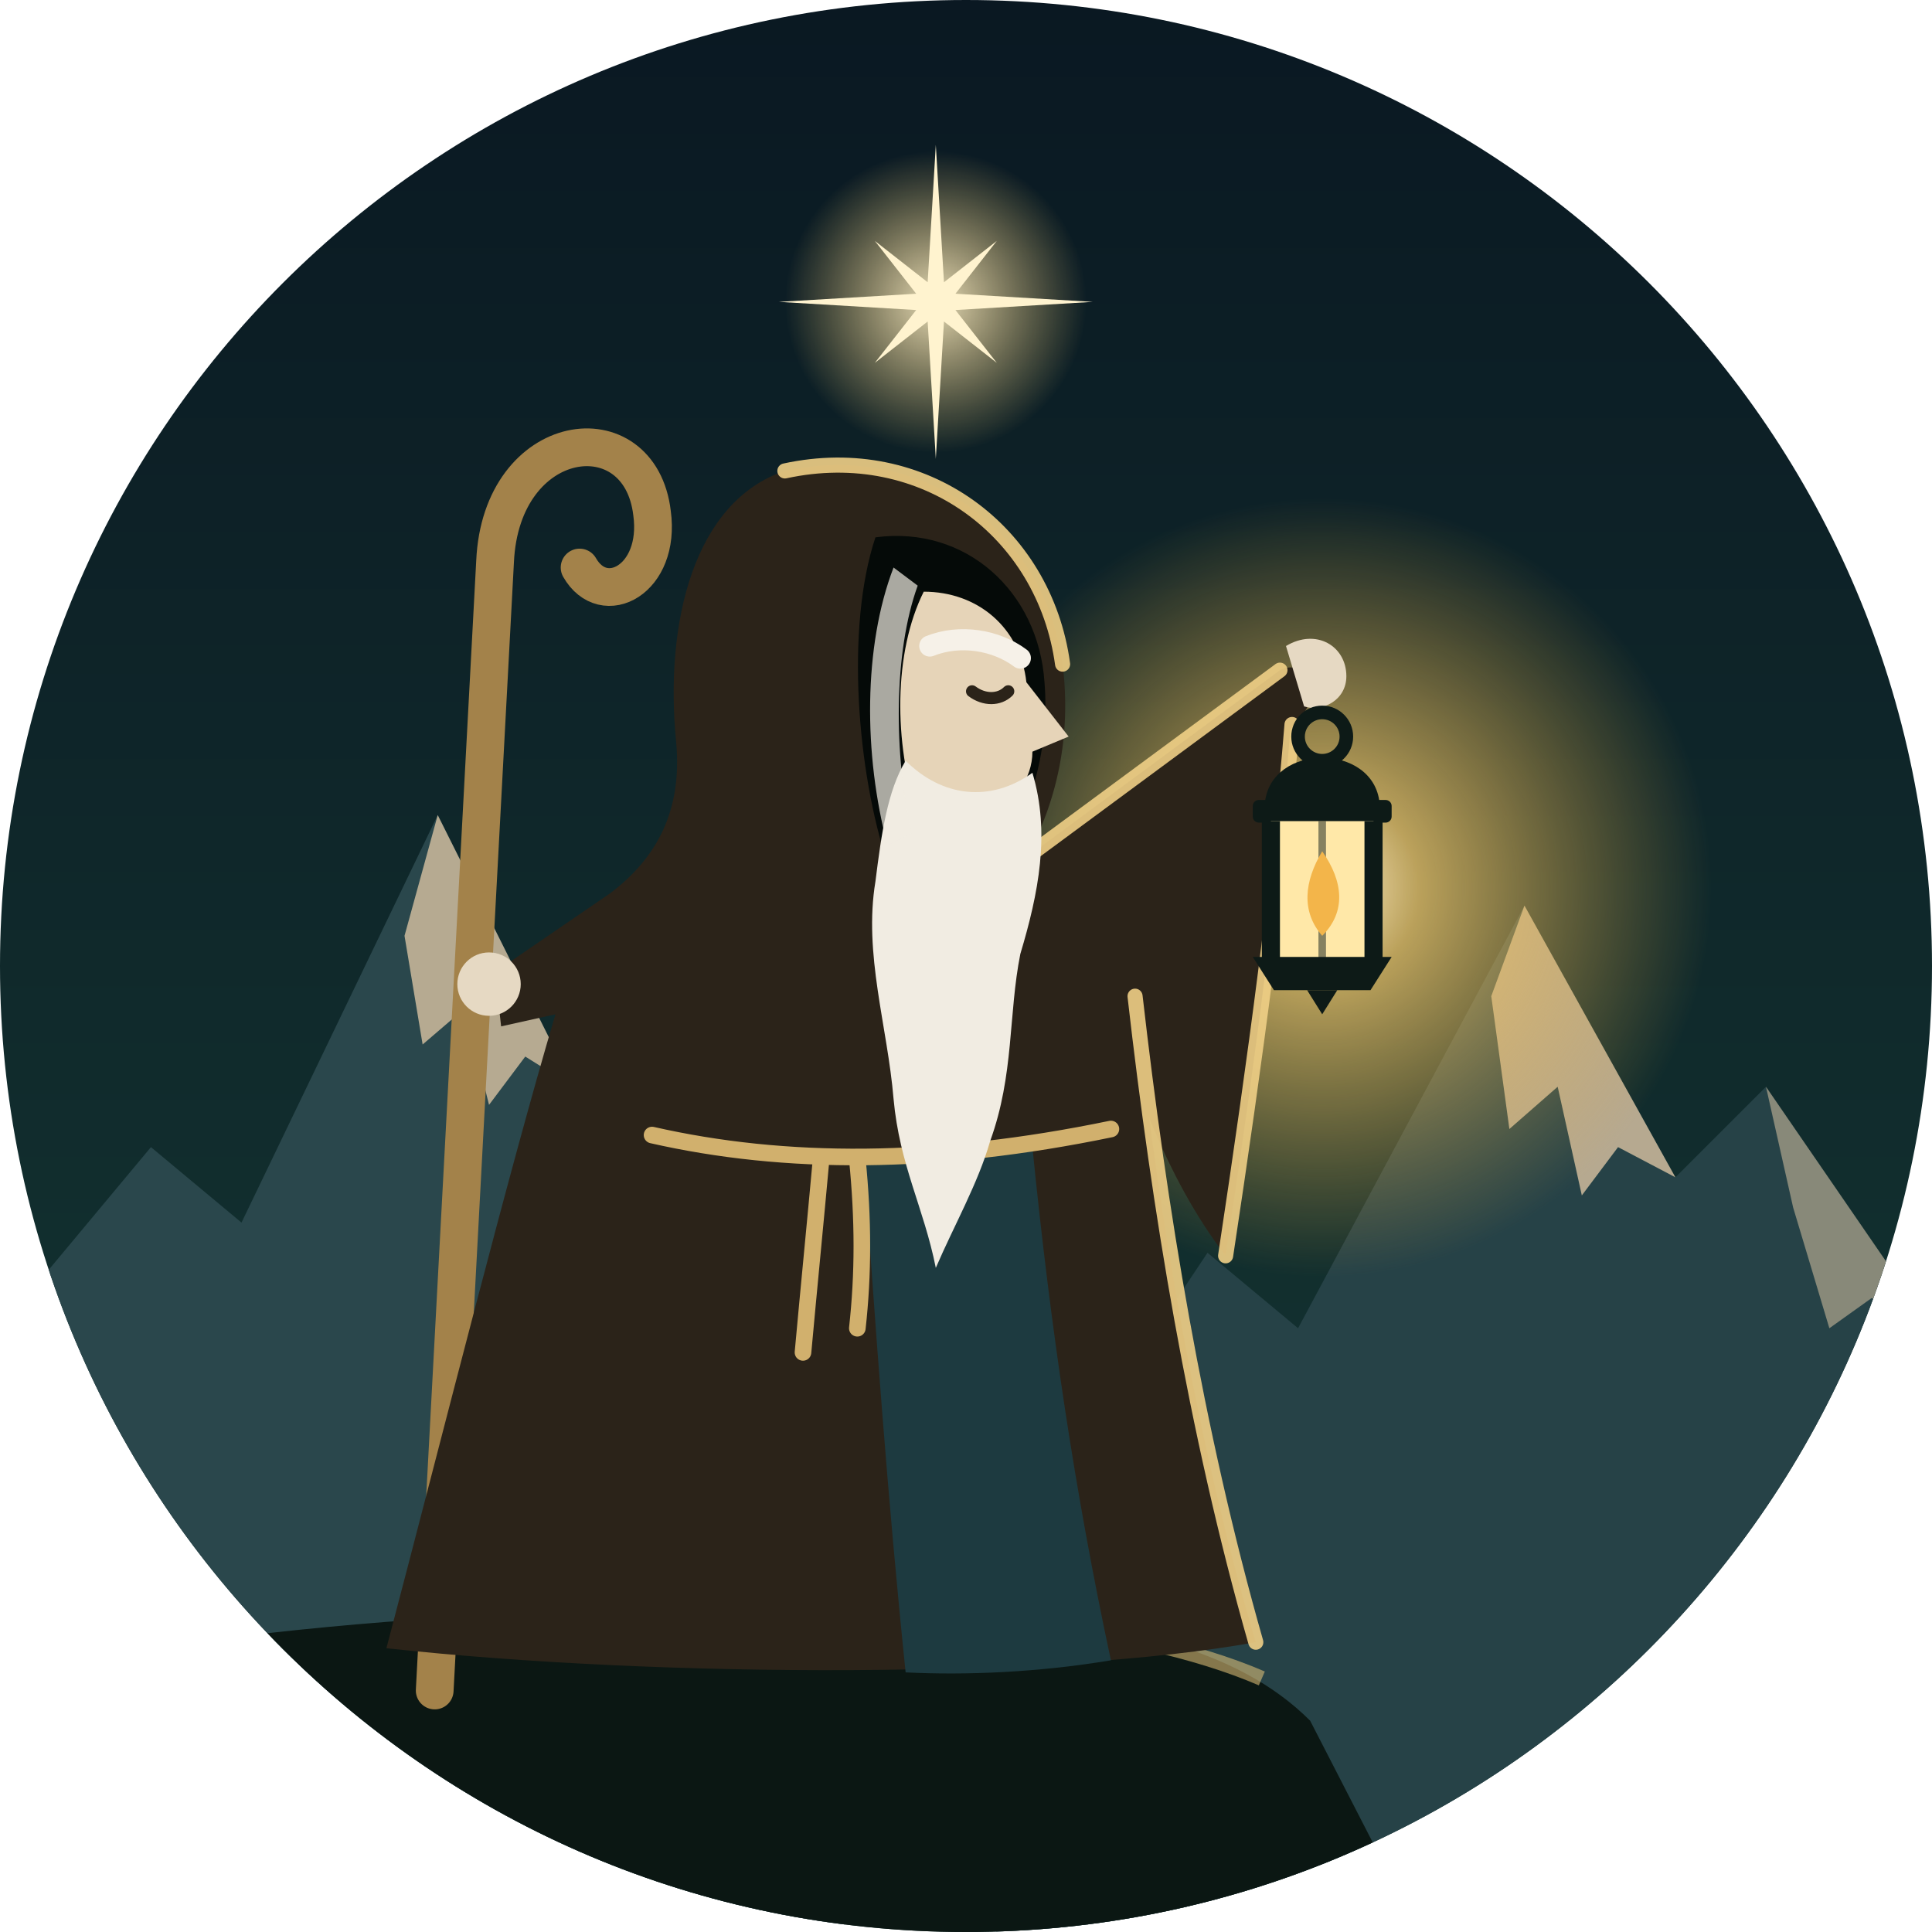
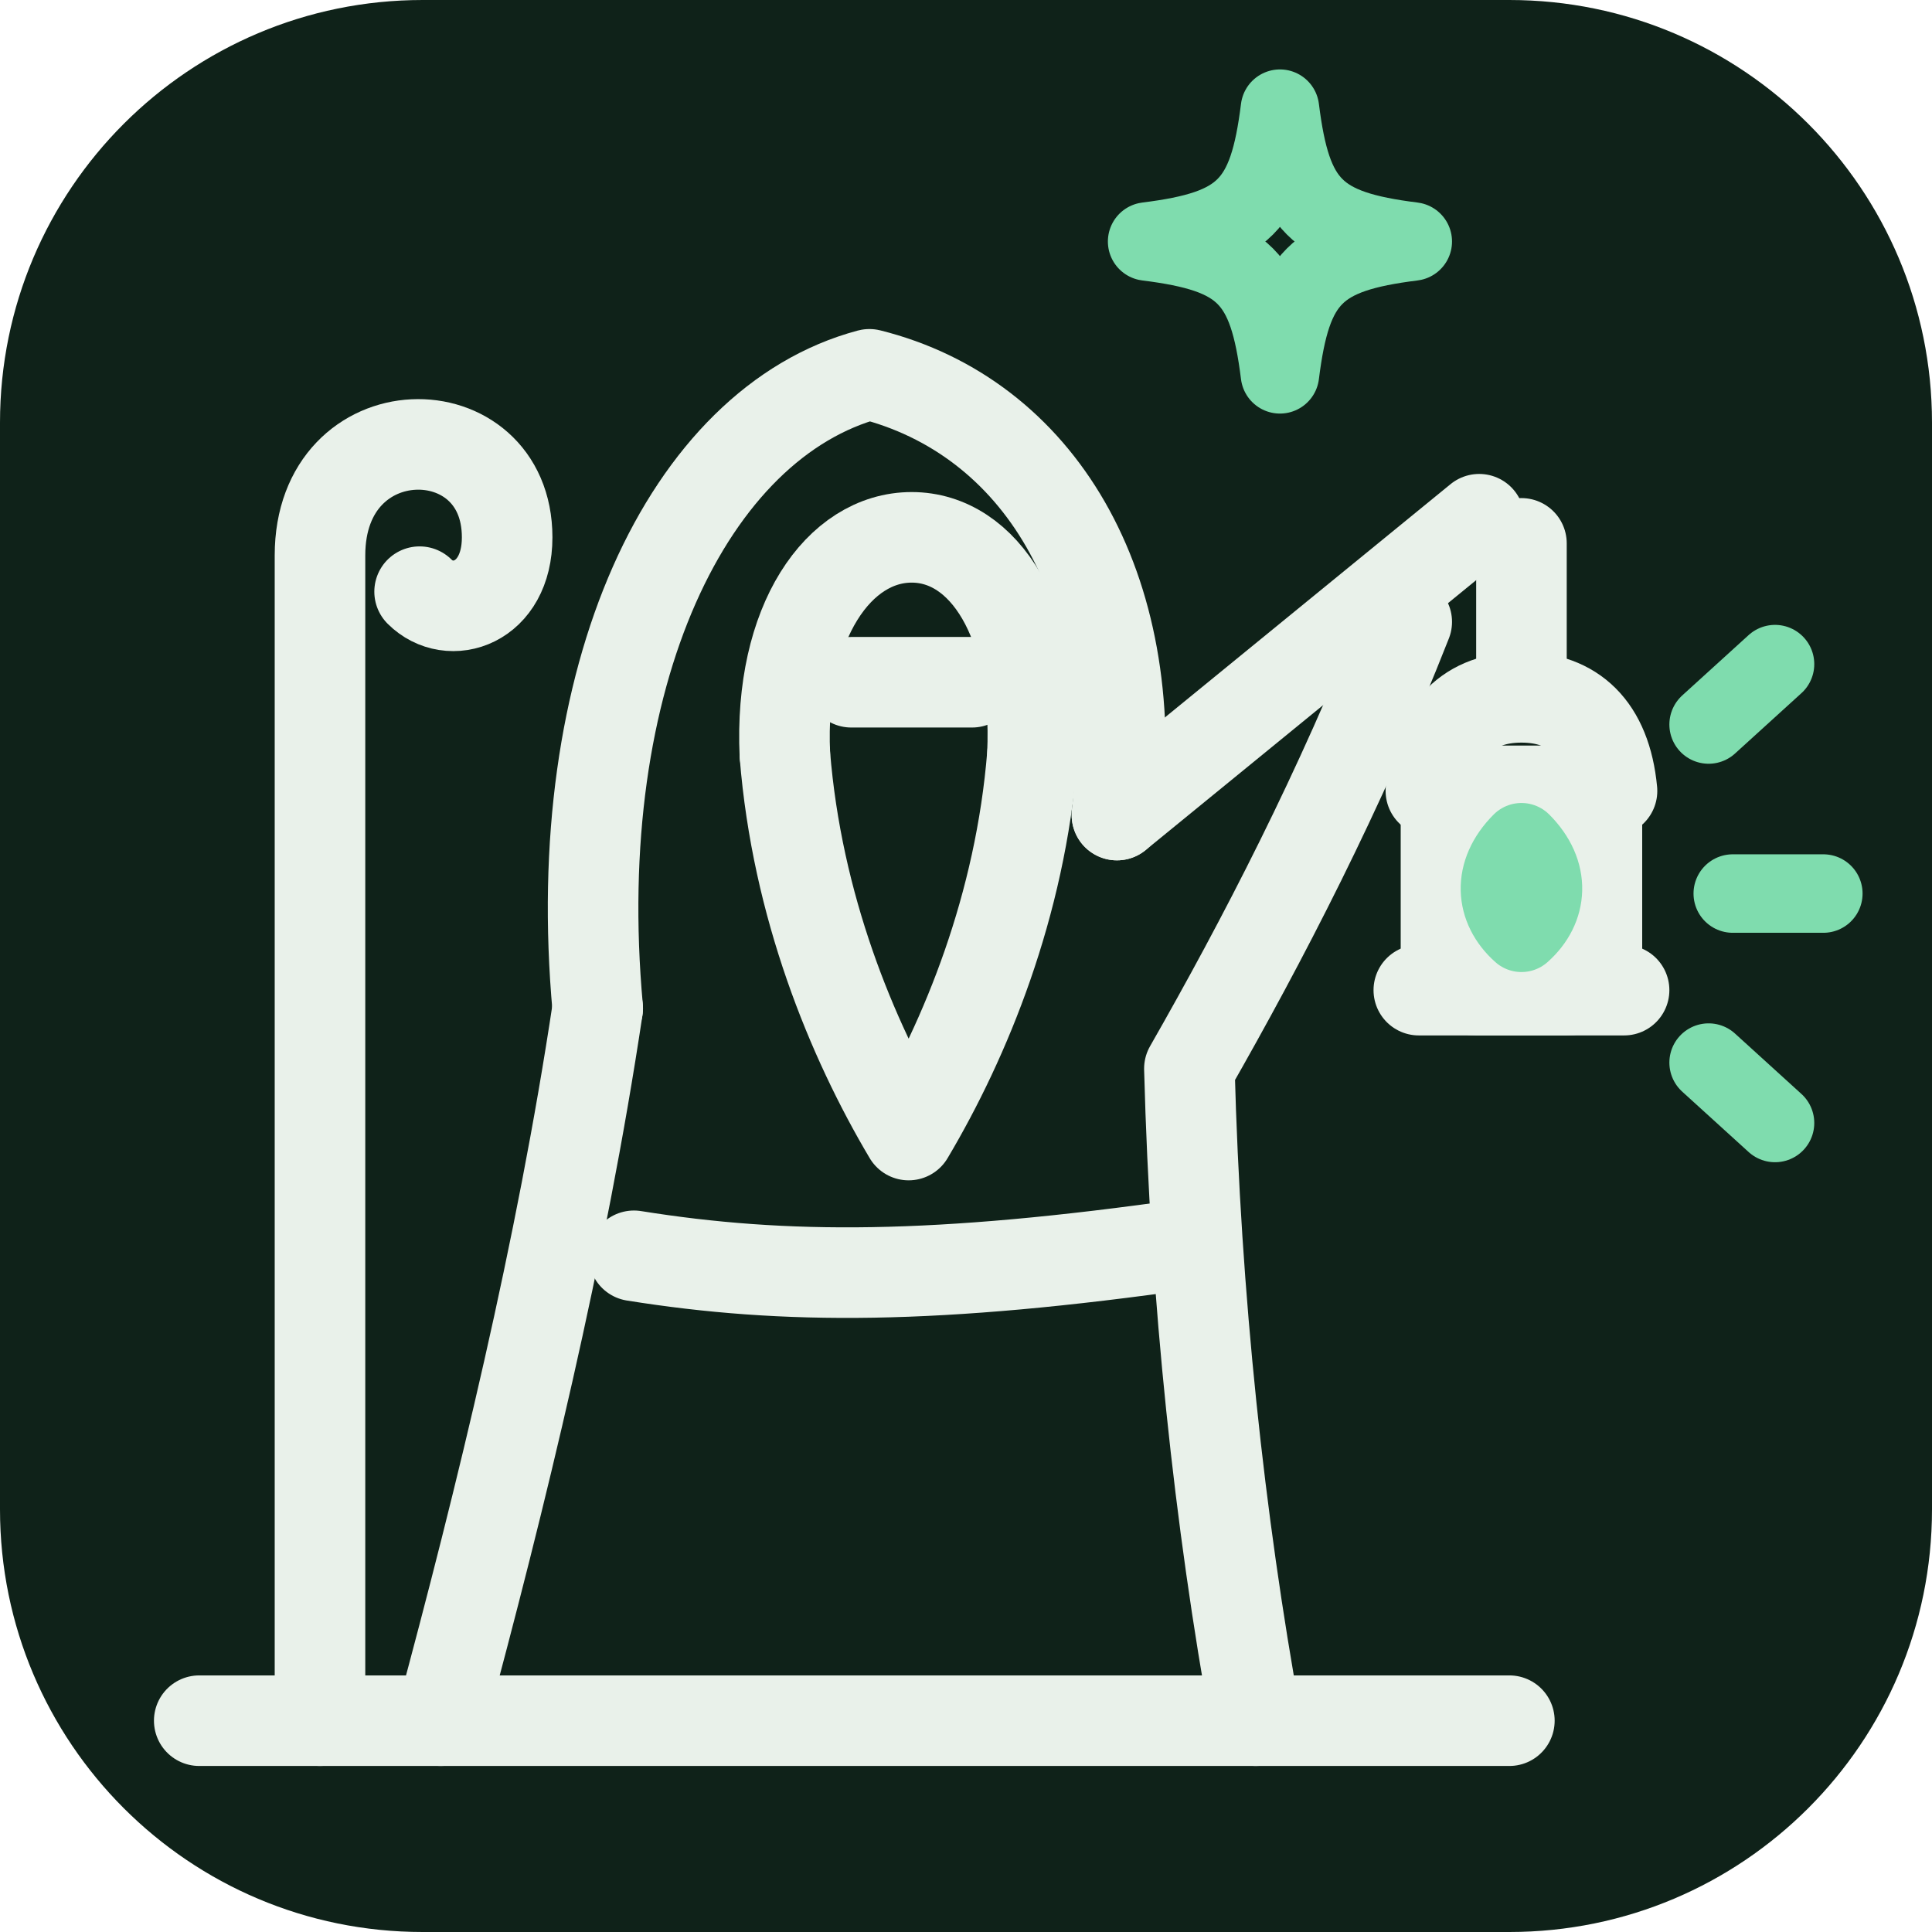
- <svg xmlns="http://www.w3.org/2000/svg" viewBox="0 0 64 64">
-   <defs>
-     <clipPath id="c">
-       <circle cx="32" cy="32" r="32" />
-     </clipPath>
-     <linearGradient id="sky" x1="0" y1="0" x2="0" y2="1">
-       <stop offset="0" stop-color="#0a1822" />
-       <stop offset="0.7" stop-color="#12302f" />
-     </linearGradient>
-     <radialGradient id="glow" cx="0.5" cy="0.5" r="0.5">
-       <stop offset="0" stop-color="#fff4d6" />
-       <stop offset="0.25" stop-color="#f3c96b" stop-opacity="0.75" />
-       <stop offset="1" stop-color="#e0a83a" stop-opacity="0" />
-     </radialGradient>
-     <radialGradient id="starglow" cx="0.5" cy="0.5" r="0.5">
-       <stop offset="0" stop-color="#fff1c9" stop-opacity="0.9" />
-       <stop offset="1" stop-color="#f3c96b" stop-opacity="0" />
-     </radialGradient>
-   </defs>
-   <g clip-path="url(#c)">
-     <rect width="64" height="64" fill="url(#sky)" />
-     <circle cx="31" cy="10" r="5" fill="url(#starglow)" />
-     <polygon fill="#fff3cf" points="31.00,4.80 31.27,9.35 33.02,7.98 31.65,9.73 36.20,10.00 31.65,10.27 33.02,12.02 31.27,10.65 31.00,15.20 30.73,10.65 28.98,12.02 30.35,10.27 25.80,10.00 30.35,9.73 28.98,7.98 30.73,9.35" />
-     <path fill="#2a474c" d="M0 44 L5 38 L8 40.5 L14.5 27 L19 36 L22 33 L28 44 V64 H0Z" />
-     <path fill="#d9c3a2" opacity="0.8" d="M14.5 27 L19 36 L17.4 35 L16.2 36.6 L15.4 33.4 L14 34.6 L13.4 31 Z" />
-     <path fill="#d9c3a2" opacity="0.6" d="M22 33 L28 44 L26 42.6 L24.6 43.6 L23 39 Z" />
-     <path fill="#264247" d="M33 52 L40 41.5 L43 44 L50.5 30 L55.5 39 L58.5 36 L64 44 V64 H33Z" />
-     <path fill="#d9c3a2" opacity="0.8" d="M50.5 30 L55.5 39 L53.6 38 L52.4 39.6 L51.6 36 L50 37.4 L49.4 33 Z" />
-     <path fill="#d9c3a2" opacity="0.55" d="M58.5 36 L64 44 L62 43 L60.6 44 L59.4 40 Z" />
-     <path fill="#0b1713" d="M0 55.5 C9 53.6 20 53 31 53.4 C37 53.6 41 54.6 43.4 57 L47 64 H0Z" />
-     <path fill="none" stroke="#e9c77a" stroke-width="0.5" opacity="0.55" d="M22 53.2 C30 53.1 37.4 53.7 41.8 55.6" />
-     <circle cx="43.8" cy="29.4" r="13" fill="url(#glow)" />
-     <path fill="none" stroke="#a3824a" stroke-width="1.25" stroke-linecap="round" d="M14.4 56 L16.4 18.6 C16.6 14.2 21.2 13.6 21.6 17 C21.9 19.2 20 20.2 19.2 18.8" />
-     <path fill="#2b2319" d="M26 15.6 C30.6 14.6 34.6 17.6 35.2 22 C35.5 24.4 35 26.6 34 28.4 L42.4 22.2 C43.2 21.8 43.8 22.8 43.2 23.6 L37.4 30.8 C38 38 39.4 47 41.6 54.4 C35 55.6 22 55.6 12.8 54.6 C14.8 47 16.8 39 18.4 33.6 L16.6 34 L16.4 32.2 L20.2 29.6 C21.8 28.4 22.6 26.8 22.4 24.6 C22 20.6 23 16.6 26 15.6 Z" />
-     <path fill="#1d3a40" d="M28.6 38.2 L34.2 38 C34.8 44 35.6 49.4 36.8 55 C34.4 55.4 32 55.5 30 55.4 C29.4 49.6 29 44 28.6 38.2 Z" />
-     <path fill="#2b2319" d="M36.2 28.8 L42.8 23.4 C42.4 29 41.6 35 40.6 41.6 C38.6 39 37.4 35.6 36.4 32 Z" />
-     <g fill="none" stroke="#f0cf86" stroke-width="0.5" stroke-linecap="round" opacity="0.9">
-       <path d="M34 28.4 L42.4 22.2" />
-       <path d="M42.8 24 C42.4 29 41.6 35 40.6 41.6" />
-       <path d="M37.6 33 C38.4 40 39.6 47.4 41.6 54.4" />
-       <path d="M26 15.6 C30.6 14.6 34.6 17.6 35.2 22" />
-     </g>
-     <g fill="none" stroke="#d1b06d" stroke-width="0.55" stroke-linecap="round">
-       <path d="M21.6 37.6 C26 38.6 31 38.6 36.8 37.4" />
-       <path d="M27.2 38.4 C27 40.6 26.8 42.6 26.6 44.8 M28.4 38.4 C28.6 40.4 28.6 42.2 28.4 44" />
-     </g>
-     <path fill="#050a08" d="M29 17.8 C32 17.4 34.4 19.6 34.6 22.6 C34.8 25 34 27.2 33 28.6 L29.4 28.6 C28.4 25.6 28 20.8 29 17.8 Z" />
-     <path fill="#e6d4b8" d="M30.6 19.6 C32.4 19.6 33.8 20.8 34 22.6 L35.4 24.4 L34.2 24.9 C34.2 25.8 33.6 26.6 32.8 26.8 L30.4 27 C29.6 24.6 29.6 21.6 30.6 19.6 Z" />
-     <path d="M30.8 21.4 C31.8 21 33 21.2 33.8 21.8" stroke="#f6f1e8" stroke-width="0.7" fill="none" stroke-linecap="round" />
-     <path d="M32.2 22.9 C32.6 23.2 33.1 23.2 33.4 22.9" stroke="#2b2319" stroke-width="0.4" fill="none" stroke-linecap="round" />
-     <path fill="#f1ece2" d="M30 25.2 C31.2 26.4 32.8 26.6 34.2 25.6 C34.8 27.6 34.4 29.6 33.8 31.6 C33.4 33.6 33.6 35.6 32.8 37.8 C32.4 39.2 31.6 40.6 31 42 C30.6 40 29.8 38.6 29.6 36.4 C29.4 34 28.6 31.6 29 29.2 C29.2 27.6 29.4 26.2 30 25.2 Z" />
-     <path fill="#f1ece2" d="M29.6 18.8 C28.6 21.4 28.6 25 29.4 28 L30.2 27.6 C29.6 25 29.6 21.6 30.4 19.4 Z" opacity="0.7" />
-     <path fill="#e6d9c3" d="M42.6 21.4 C43.6 20.8 44.6 21.4 44.6 22.4 C44.6 23.2 43.8 23.6 43.2 23.4 Z" />
-     <circle cx="16.2" cy="32.6" r="1.05" fill="#e6d9c3" />
-     <g>
-       <circle cx="43.8" cy="24.4" r="0.8" fill="none" stroke="#0d1a17" stroke-width="0.45" />
-       <path fill="#0d1a17" d="M41.9 26.6 C42 25.6 42.9 25.1 43.8 25.1 C44.7 25.1 45.6 25.6 45.7 26.6 Z" />
-       <rect x="41.5" y="26.5" width="4.6" height="0.75" rx="0.2" fill="#0d1a17" />
-       <rect x="42.1" y="27.2" width="3.4" height="4.6" fill="#ffe8a8" />
-       <path d="M42.1 27.2 V31.8 M45.5 27.2 V31.8" stroke="#0d1a17" stroke-width="0.6" />
-       <path d="M43.8 27.2 V31.8" stroke="#0d1a17" stroke-width="0.25" opacity="0.5" />
-       <path fill="#f3b54a" d="M43.8 28.2 C44.5 29.2 44.6 30.2 43.8 31 C43.1 30.2 43.2 29.2 43.8 28.2 Z" />
-       <path fill="#0d1a17" d="M41.5 31.7 H46.1 L45.4 32.8 H42.2 Z" />
-       <path fill="#0d1a17" d="M43.3 32.8 H44.3 L43.8 33.6 Z" />
-     </g>
+ <svg xmlns="http://www.w3.org/2000/svg" viewBox="0 0 64 64" fill="none" stroke-linecap="round" stroke-linejoin="round">
+   <rect width="64" height="64" rx="14" fill="#0f2219" />
+   <g stroke="#e9f1ea" stroke-width="3">
+     <path d="M10.6 57 V18.4 C10.6 13.6 16.8 13.6 16.8 17.8 C16.8 20 14.9 20.6 13.9 19.6" />
+     <path d="M19.8 33.4 C18.8 22.4 22.8 14 28.8 12.4 C34.4 13.8 37.8 19.4 37 27" />
+     <path d="M26 25 C25.8 20.6 27.8 17.8 30.2 17.8 C32.6 17.8 34.4 20.6 34.2 25" />
+     <path d="M28.2 22.6 H32.2" />
+     <path d="M26 25 C26.4 30 28.2 34.4 30.1 37.6 C32 34.4 33.8 30 34.2 25" />
+     <path d="M37 27 L49 17.2" />
+     <path d="M46.6 20.6 C44.4 26.2 41.8 31.2 39.4 35.4 C39.6 43 40.4 50.4 41.6 57" />
+     <path d="M19.8 33.4 C18.6 41.4 16.6 49.6 14.6 57" />
+     <path d="M21 41.6 C26 42.4 31 42.4 39.4 41.2" />
+     <path d="M6.6 57 H50" />
+     <path d="M50.4 18 V22.4" />
+     <path d="M47.4 26.2 C47.6 24.1 48.7 23.1 50.4 23.1 C52.1 23.1 53.2 24.1 53.4 26.2 Z" />
+     <rect x="47.9" y="26.2" width="5" height="6.6" rx="1" />
+     <path d="M47 32.8 H53.8" />
+   </g>
+   <g stroke="#7fdcae" stroke-width="2.6">
+     <path d="M50.4 27.9 C51.4 28.9 51.3 30.1 50.4 30.9 C49.5 30.1 49.4 28.9 50.4 27.9 Z" fill="#7fdcae" />
+     <path d="M57.4 29.6 H60.4 M56.6 24 L58.8 22 M56.6 35.2 L58.8 37.2" />
+     <path d="M42.4 3.6 C42.8 6.8 43.6 7.6 46.8 8 C43.6 8.4 42.8 9.2 42.4 12.4 C42 9.2 41.2 8.4 38 8 C41.2 7.6 42 6.8 42.4 3.6 Z" />
  </g>
</svg>
